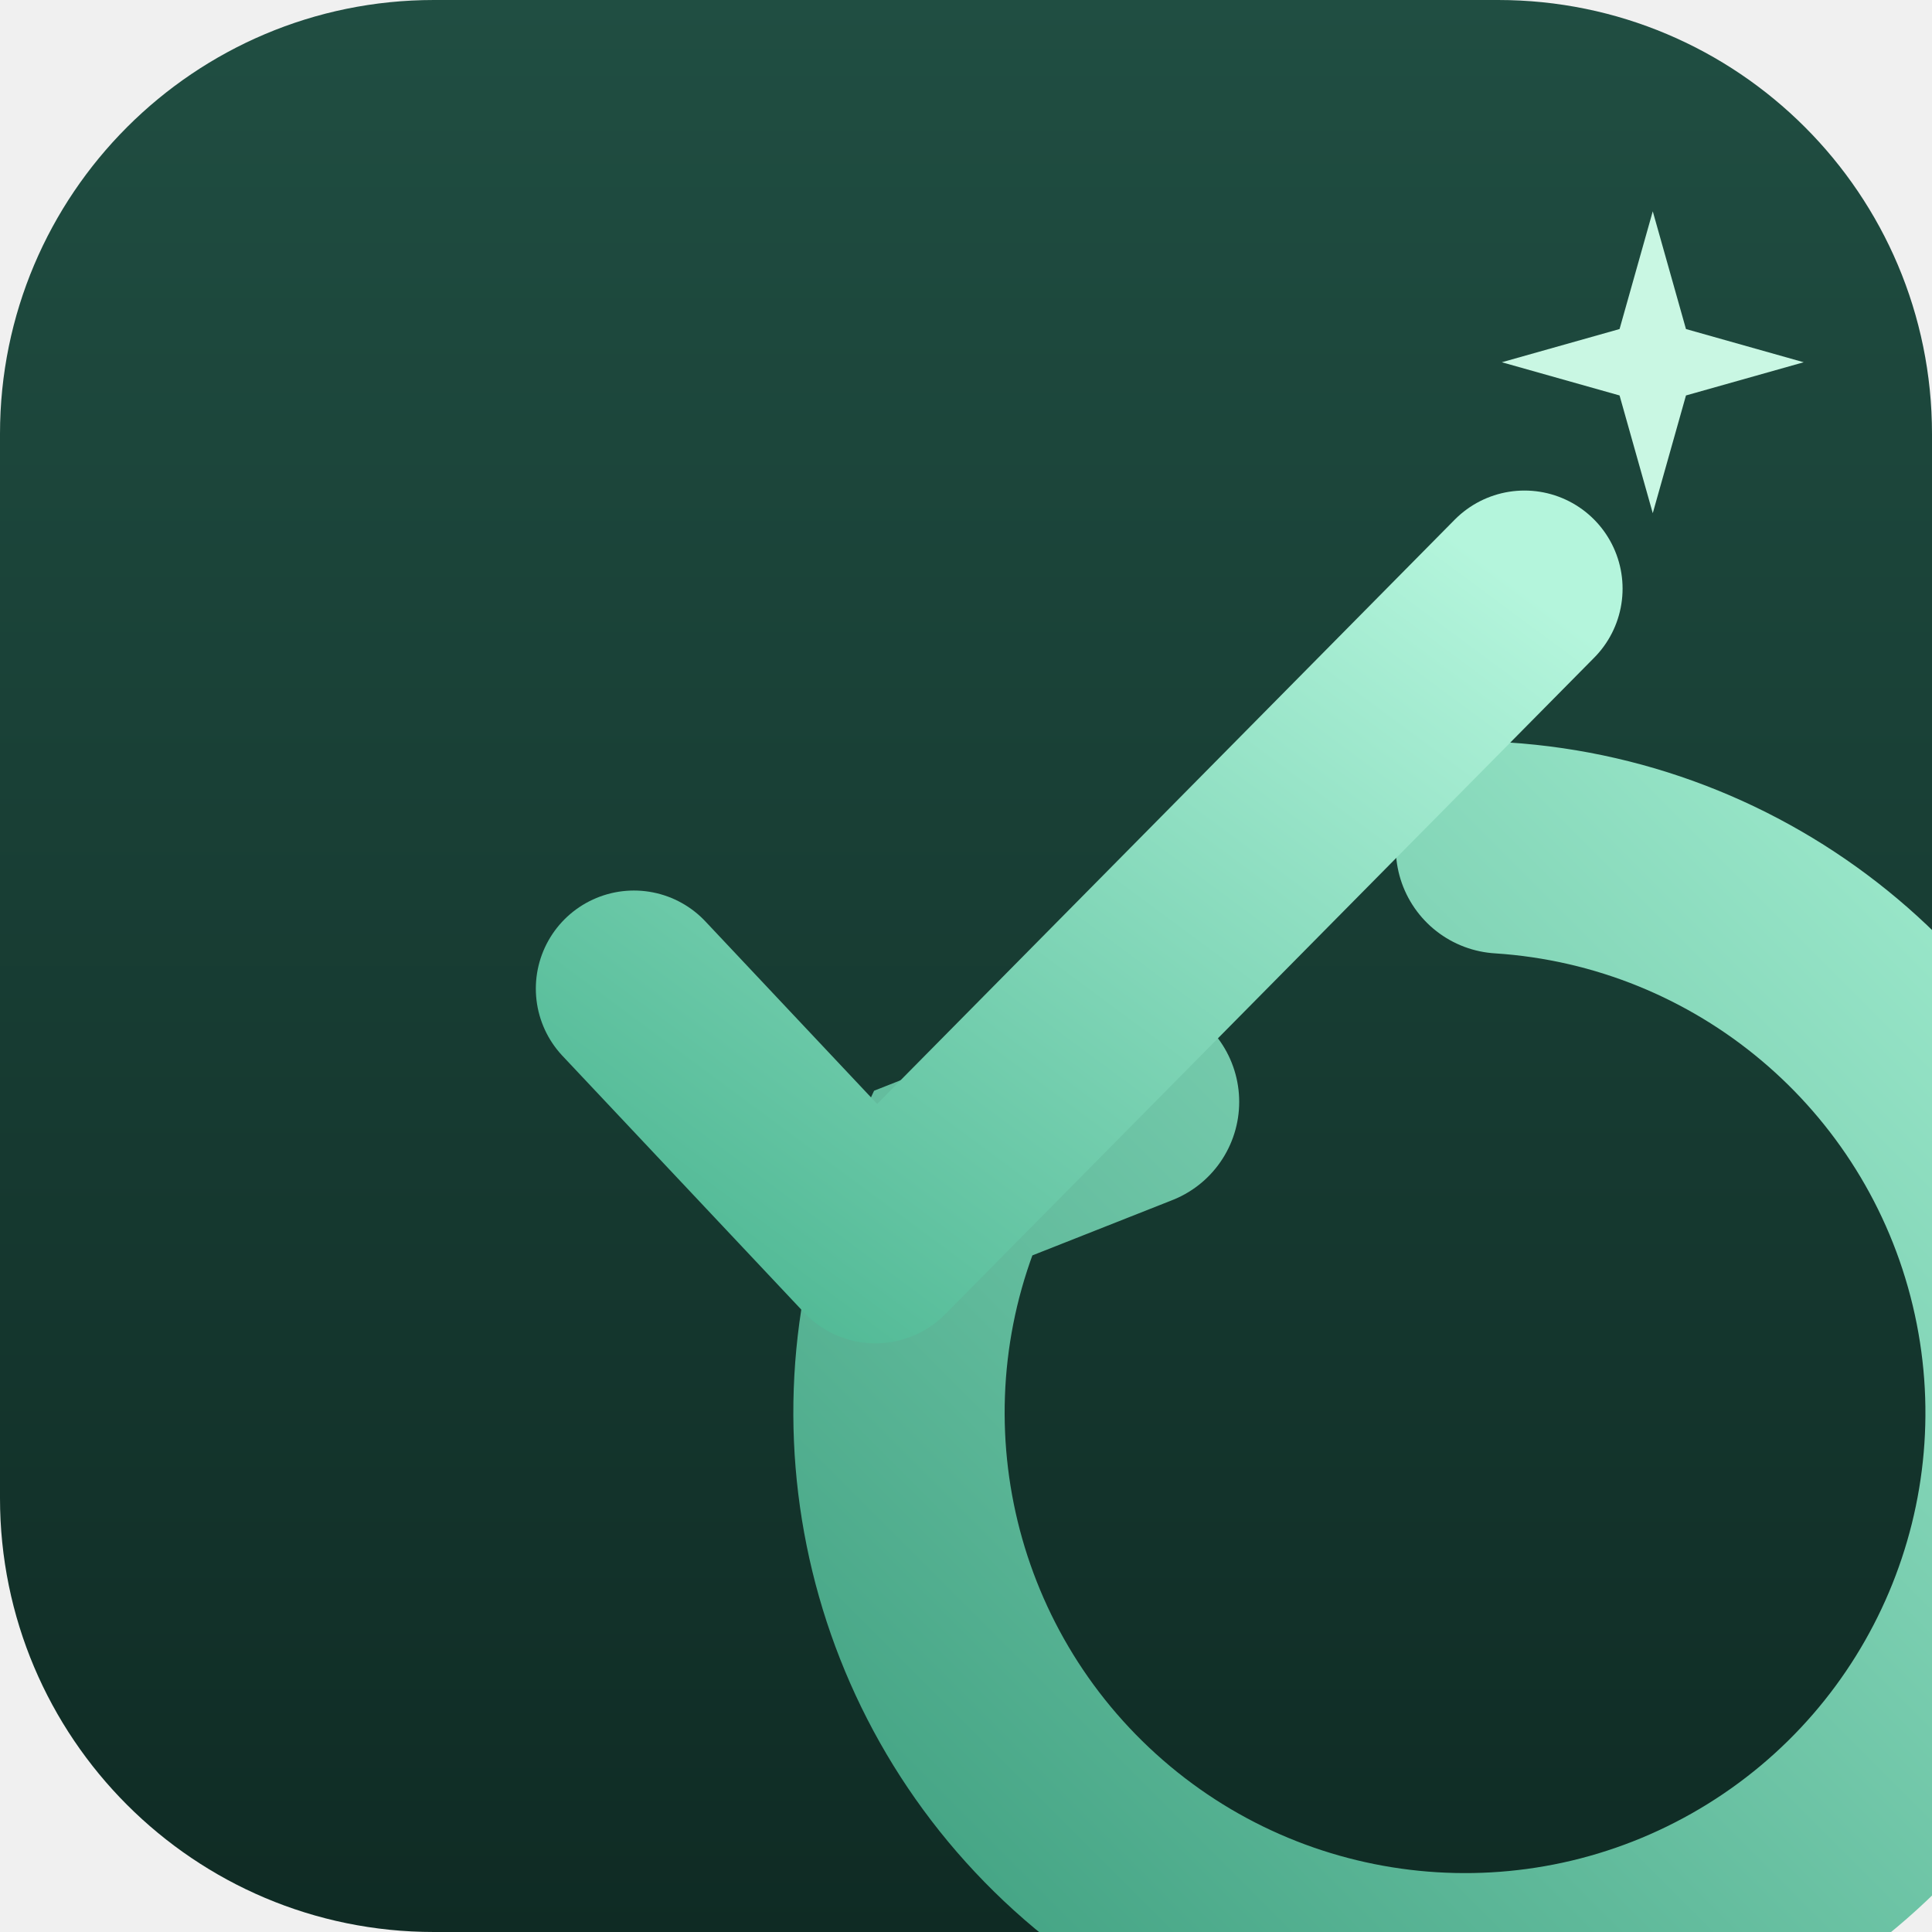
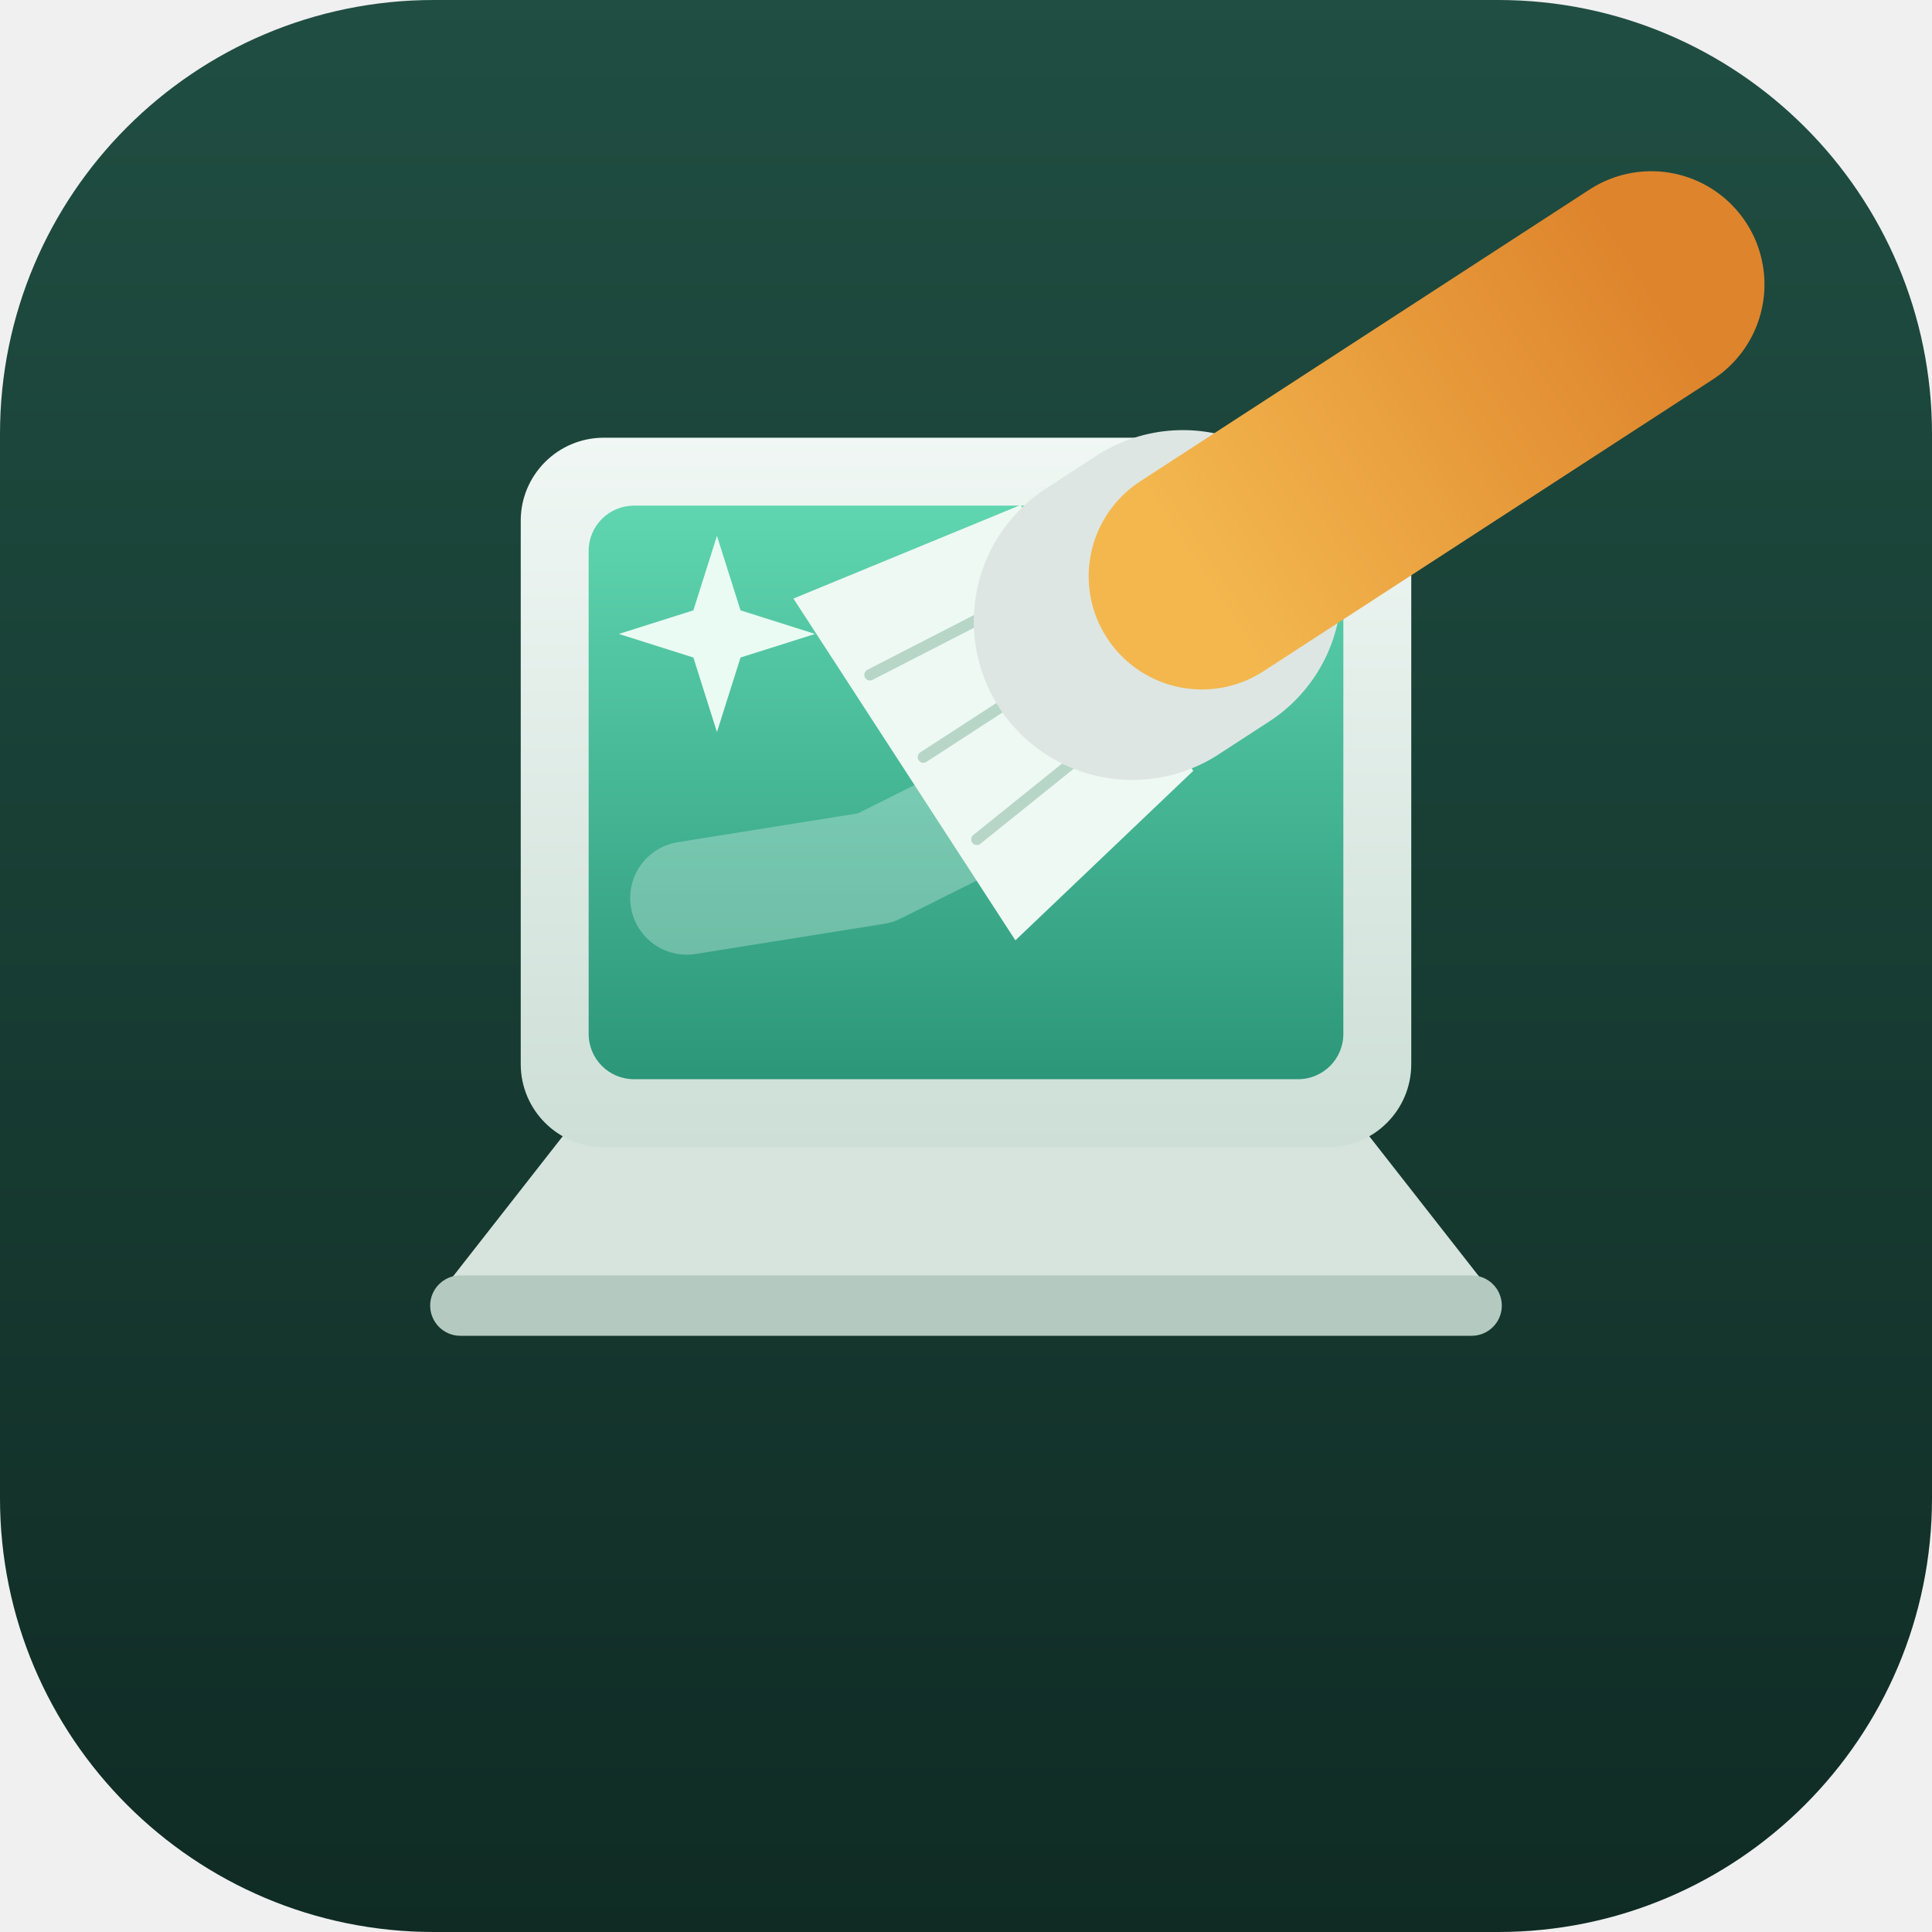
<svg xmlns="http://www.w3.org/2000/svg" viewBox="0 0 512 512" width="512" height="512">
  <defs>
    <linearGradient id="bg" x1="0" y1="0" x2="0" y2="1">
      <stop offset="0" stop-color="#204E42" />
      <stop offset="1" stop-color="#0F2B24" />
    </linearGradient>
-     <linearGradient id="ring" x1="0" y1="1" x2="1" y2="0">
-       <stop offset="0" stop-color="#3FA080" />
-       <stop offset="1" stop-color="#9FEBCE" />
+     <linearGradient id="bezel" x1="0" y1="0" x2="0" y2="1">
+       <stop offset="0" stop-color="#F0F7F4" />
+       <stop offset="1" stop-color="#CDDFD7" />
    </linearGradient>
-     <linearGradient id="chk" x1="0" y1="1" x2="1" y2="0">
-       <stop offset="0" stop-color="#4FB894" />
-       <stop offset="1" stop-color="#B4F5DC" />
+     <linearGradient id="screen" x1="0" y1="0" x2="0" y2="1">
+       <stop offset="0" stop-color="#5FD6B0" />
+       <stop offset="1" stop-color="#2C9679" />
+     </linearGradient>
+     <linearGradient id="handle" gradientUnits="userSpaceOnUse" x1="96" y1="0" x2="238" y2="0">
+       <stop offset="0" stop-color="#F3B74E" />
+       <stop offset="1" stop-color="#DE842C" />
    </linearGradient>
  </defs>
  <rect width="512" height="512" rx="115" fill="url(#bg)" />
-   <path d="M 300.4 292 L 252.3 311 A 150 150 0 1 0 397.9 224.7" fill="none" stroke="url(#ring)" stroke-width="56" stroke-linecap="round" />
-   <path d="M 168 262 L 232 330 L 404 156" fill="none" stroke="url(#chk)" stroke-width="52" stroke-linecap="round" stroke-linejoin="round" />
-   <path d="M 438 56 L 446.8 87.2 L 478 96 L 446.8 104.8 L 438 136 L 429.2 104.8 L 398 96 L 429.2 87.2 Z" fill="#C9F7E3" />
+   <polygon points="150,300 362,300 398,346 114,346" fill="#D6E4DD" />
+   <rect x="114" y="338" width="284" height="16" rx="8" fill="#B4C9BF" />
+   <rect x="138" y="116" width="236" height="188" rx="22" fill="url(#bezel)" />
+   <rect x="156" y="134" width="200" height="152" rx="12" fill="url(#screen)" />
+   <path d="M 300 196 L 232 230 L 182 238" fill="none" stroke="#FFFFFF" stroke-width="30" stroke-linecap="round" stroke-linejoin="round" opacity="0.28" />
+   <path d="M 190 142 L 196.25 161.75 L 216 168 L 196.25 174.25 L 190 194 L 183.75 174.25 L 164 168 L 183.75 161.75 Z" fill="#EAFBF3" />
+   <g transform="translate(238 205) rotate(-33)">
+     <polygon points="2,-54 66,-42 66,42 2,54" fill="#EEF9F3" />
+     <path d="M 8 -26 L 64 -20.3 M 8 0 L 64 0 M 8 26 L 64 20.3" stroke="#B7D6C8" stroke-width="3" stroke-linecap="round" />
+     <line x1="74" y1="0" x2="90" y2="0" stroke="#DEE6E3" stroke-width="84" stroke-linecap="round" />
+     <line x1="96" y1="0" x2="238" y2="0" stroke="url(#handle)" stroke-width="60" stroke-linecap="round" />
+   </g>
</svg>
